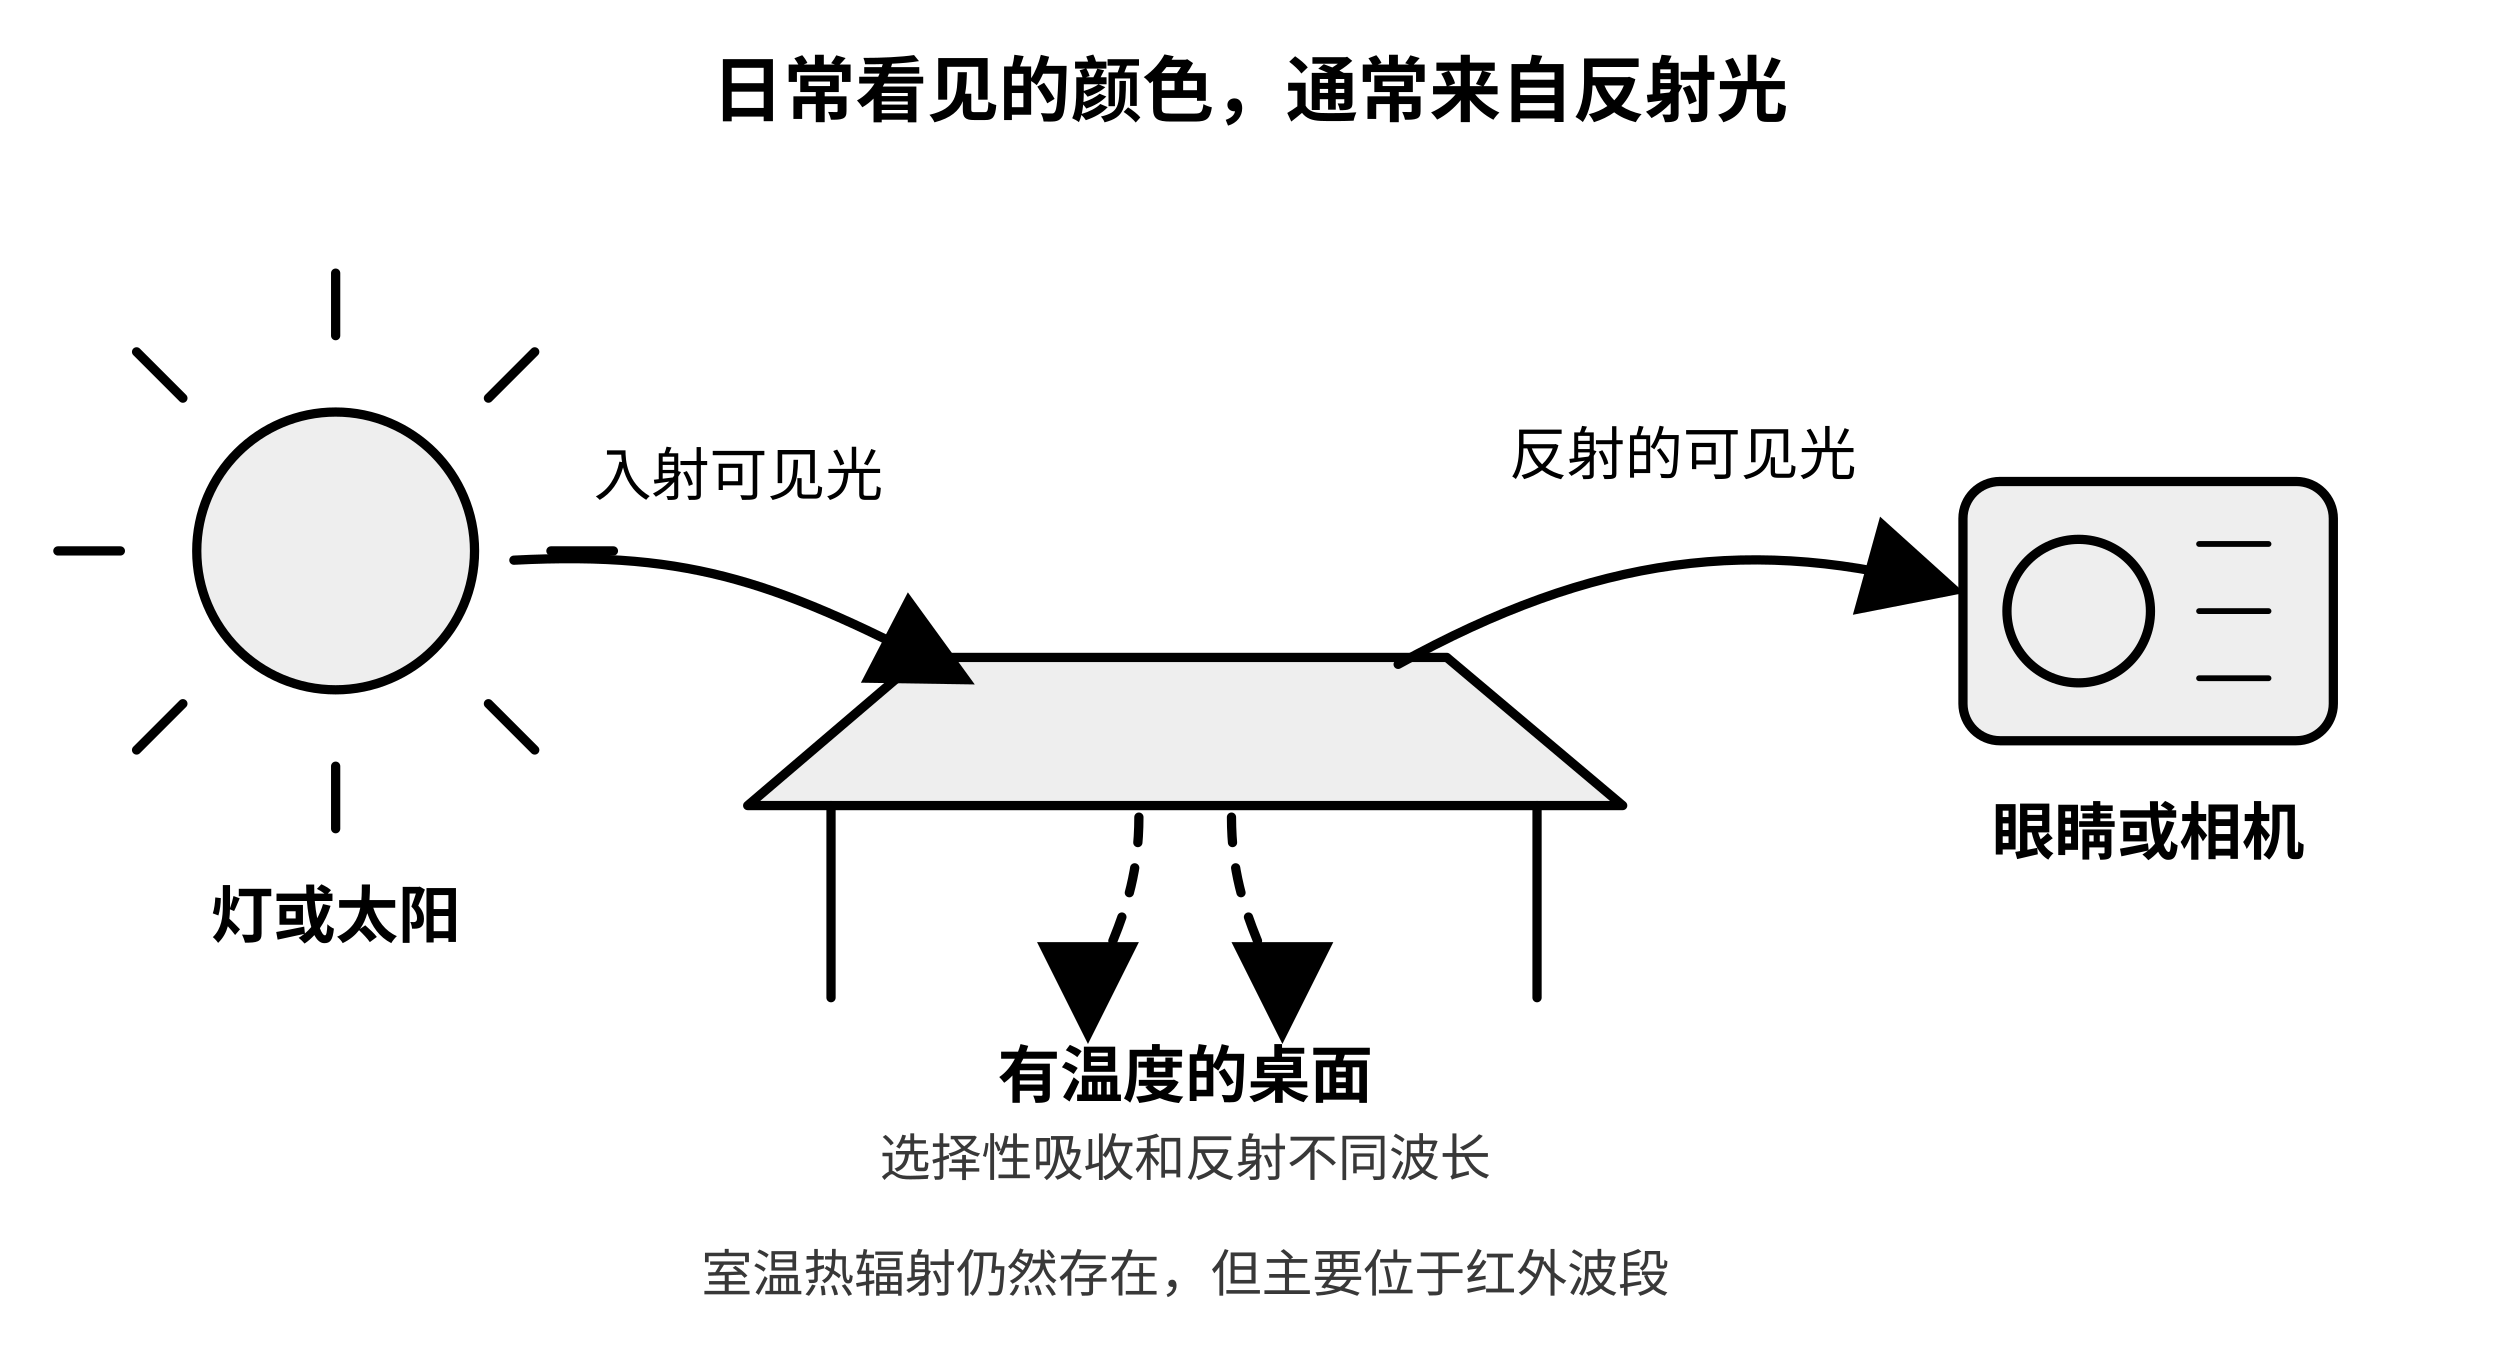
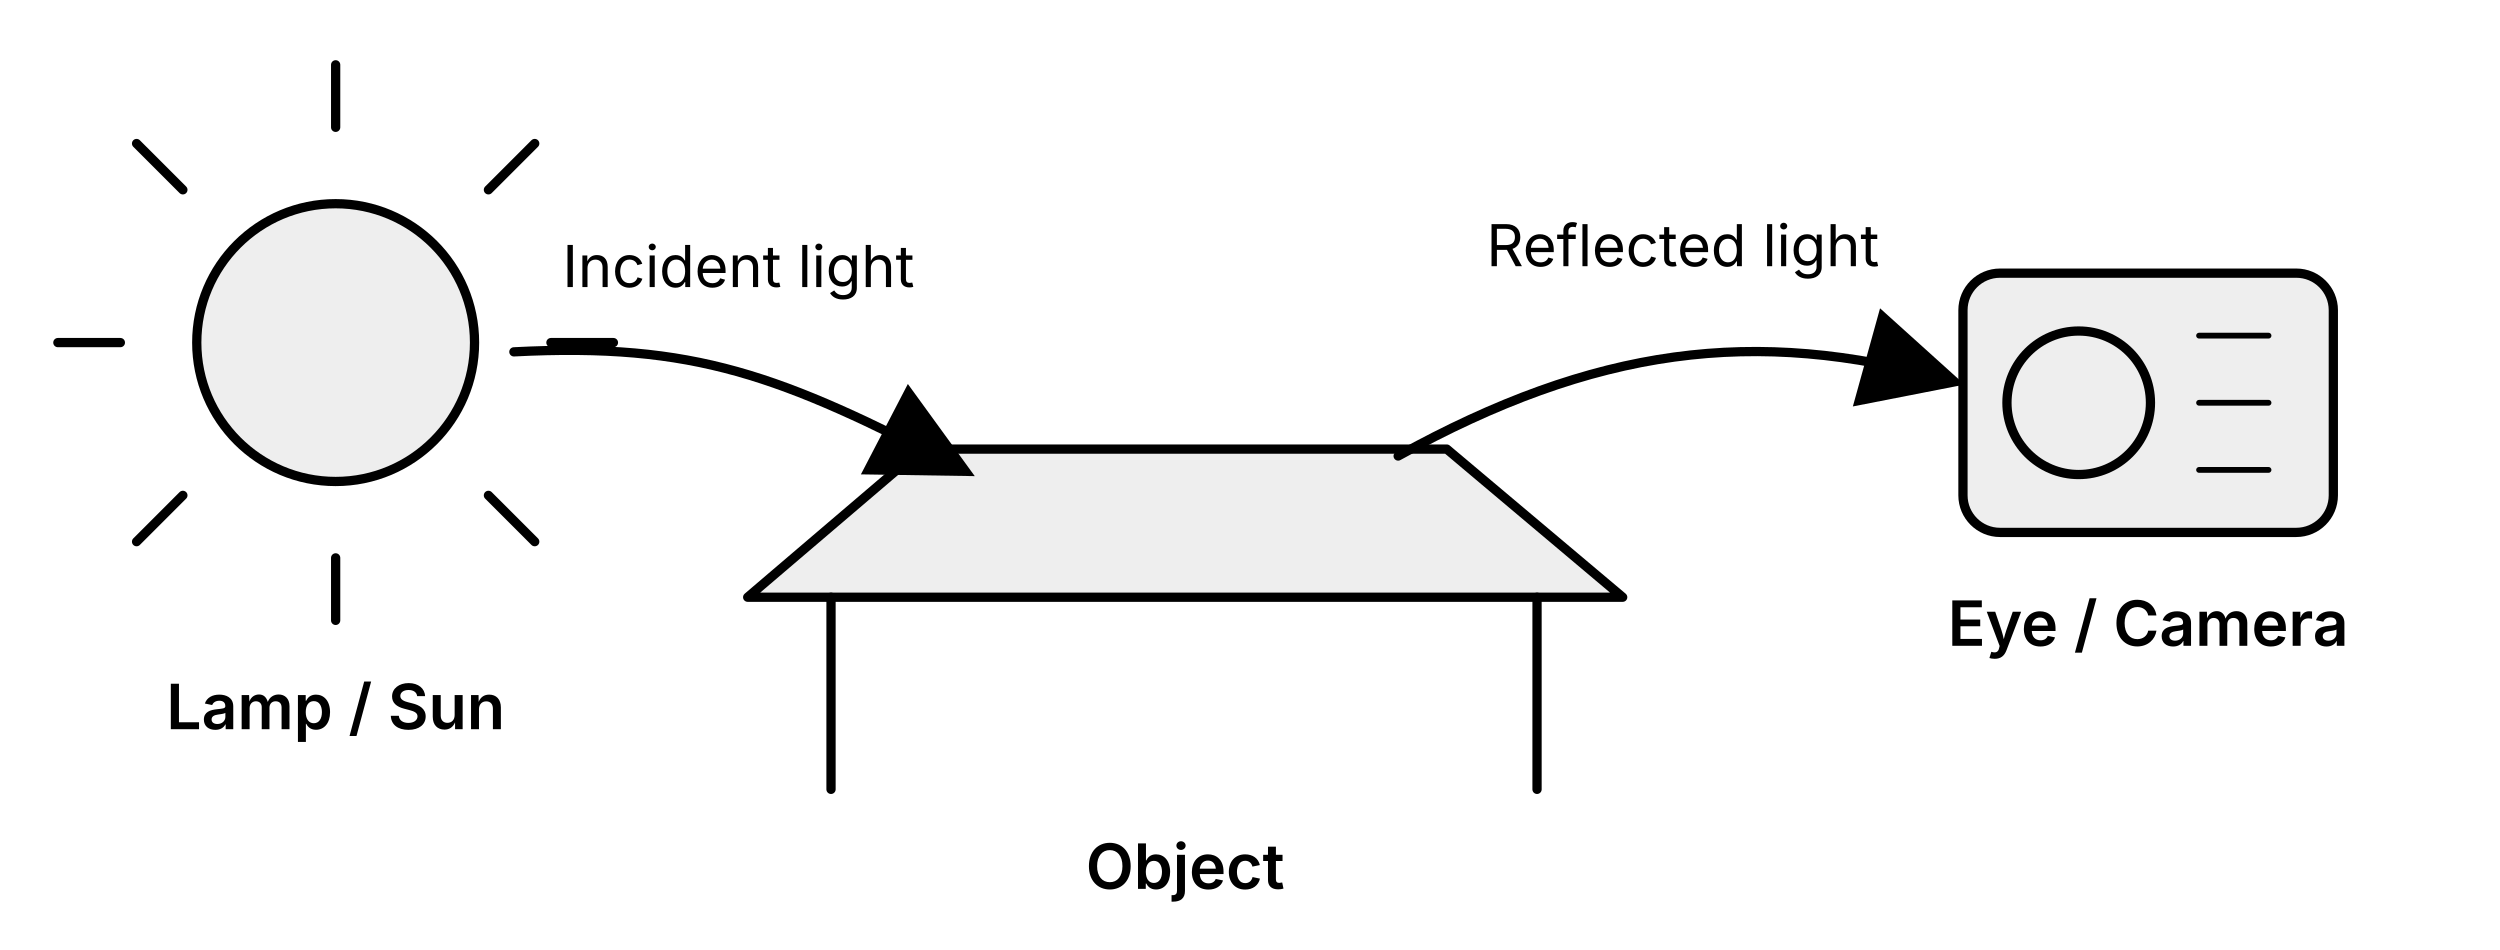
- <svg xmlns="http://www.w3.org/2000/svg" width="1080" height="590" viewBox="0 0 1080 590" role="img" aria-labelledby="title desc">
+ <svg xmlns="http://www.w3.org/2000/svg" width="1080" height="410" viewBox="0 90 1080 410" role="img" aria-labelledby="title desc">
  <style>
    .line,
    .shape {
      fill: none;
      stroke: currentColor;
      stroke-linecap: round;
      stroke-linejoin: round;
    }

    .line {
      stroke-width: 4;
    }

    .thin {
      stroke-width: 2.5;
    }

    .dashed {
      stroke-dasharray: 11 11;
    }

    .soft-fill {
      fill: currentColor;
      fill-opacity: 0.07;
    }

    text {
      fill: currentColor;
      font-family: -apple-system, BlinkMacSystemFont, "Segoe UI", "PingFang SC", "Microsoft YaHei", sans-serif;
      font-size: 25px;
    }

    .title {
      font-size: 31px;
      font-weight: 650;
    }

    .label {
      font-size: 27px;
      font-weight: 600;
    }

    .note {
      font-size: 22px;
      opacity: 0.78;
    }
  </style>
  <defs>
    <marker id="arrow" markerWidth="11" markerHeight="11" refX="9" refY="5.5" orient="auto" markerUnits="strokeWidth">
      <path d="M 0 0 L 11 5.5 L 0 11 Z" fill="currentColor" />
    </marker>
  </defs>
-   <text class="title" x="540" y="50" text-anchor="middle">日常看见的颜色，通常来自反射光</text>
-   <g aria-label="灯或太阳">
+   <g aria-label="Lamp or Sun">
    <circle class="shape soft-fill line" cx="145" cy="238" r="60" />
    <path class="line" d="M 145 145 V 118 M 145 358 V 331 M 52 238 H 25 M 265 238 H 238 M 79 172 L 59 152 M 231 324 L 211 304 M 79 304 L 59 324 M 231 152 L 211 172" />
-     <text class="label" x="145" y="405" text-anchor="middle">灯或太阳</text>
+     <text class="label" x="145" y="405" text-anchor="middle">Lamp / Sun</text>
  </g>
-   <g aria-label="桌面">
+   <g aria-label="Object">
    <path class="shape soft-fill line" d="M 398 284 L 625 284 L 701 348 L 323 348 Z" />
    <path class="line" d="M 359 348 V 431 M 664 348 V 431" />
-     <text class="label" x="512" y="474" text-anchor="middle">有温度的桌面</text>
-     <text class="note" x="512" y="508" text-anchor="middle">选择性吸收和反射不同波长</text>
+     <text class="label" x="512" y="474" text-anchor="middle">Object</text>
  </g>
-   <g aria-label="眼睛或相机">
+   <g aria-label="Eye or camera">
    <rect class="shape soft-fill line" x="848" y="208" width="160" height="112" rx="16" />
    <circle class="shape line" cx="898" cy="264" r="31" />
    <path class="line thin" d="M 950 235 H 980 M 950 264 H 980 M 950 293 H 980" />
-     <text class="label" x="928" y="369" text-anchor="middle">眼睛或相机</text>
+     <text class="label" x="928" y="369" text-anchor="middle">Eye / Camera</text>
  </g>
  <path class="line" d="M 222 242 C 300 238, 337 252, 414 292" marker-end="url(#arrow)" />
-   <text x="319" y="214" text-anchor="middle">入射可见光</text>
+   <text x="319" y="214" text-anchor="middle">Incident light</text>
  <path class="line" d="M 604 287 C 689 240, 758 231, 841 254" marker-end="url(#arrow)" />
-   <text x="727" y="205" text-anchor="middle">反射的可见光</text>
-   <path class="line dashed" d="M 492 353 C 492 399, 470 418, 470 443" marker-end="url(#arrow)" />
-   <path class="line dashed" d="M 532 353 C 532 399, 554 418, 554 443" marker-end="url(#arrow)" />
-   <text class="note" x="512" y="558" text-anchor="middle">室温热辐射仍然存在，但主要位于红外波段</text>
+   <text x="727" y="205" text-anchor="middle">Reflected light</text>
</svg>
